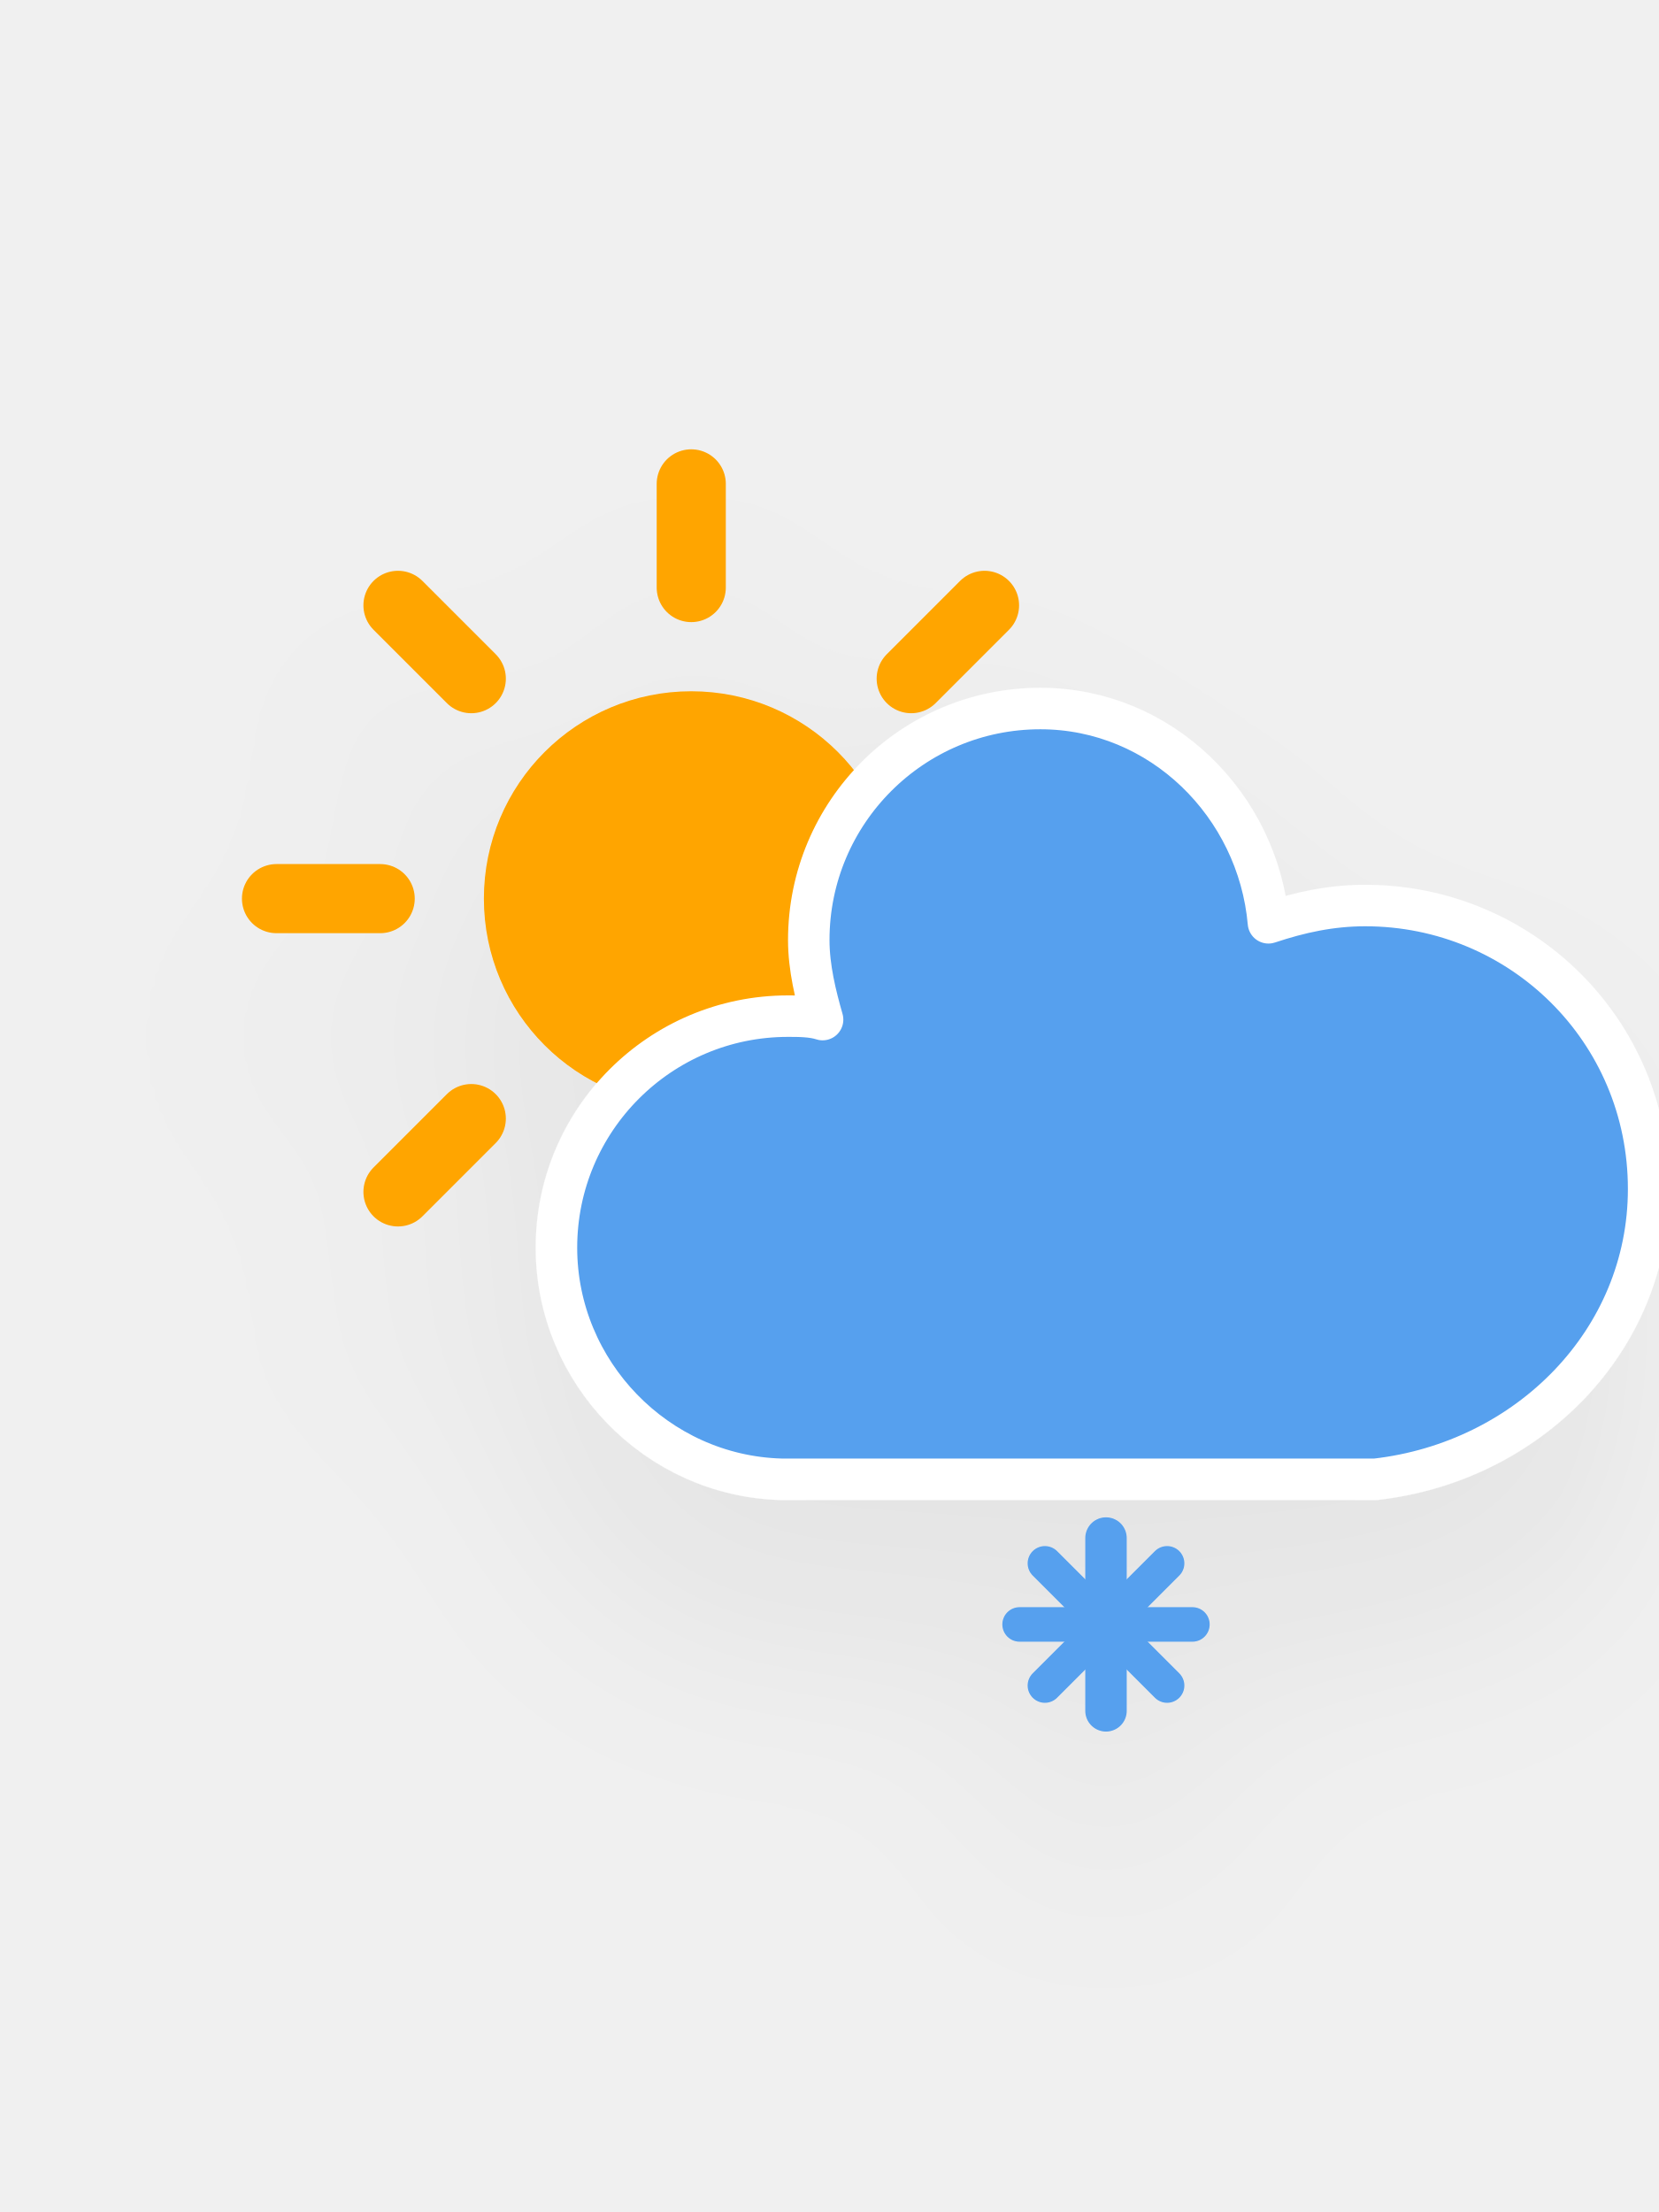
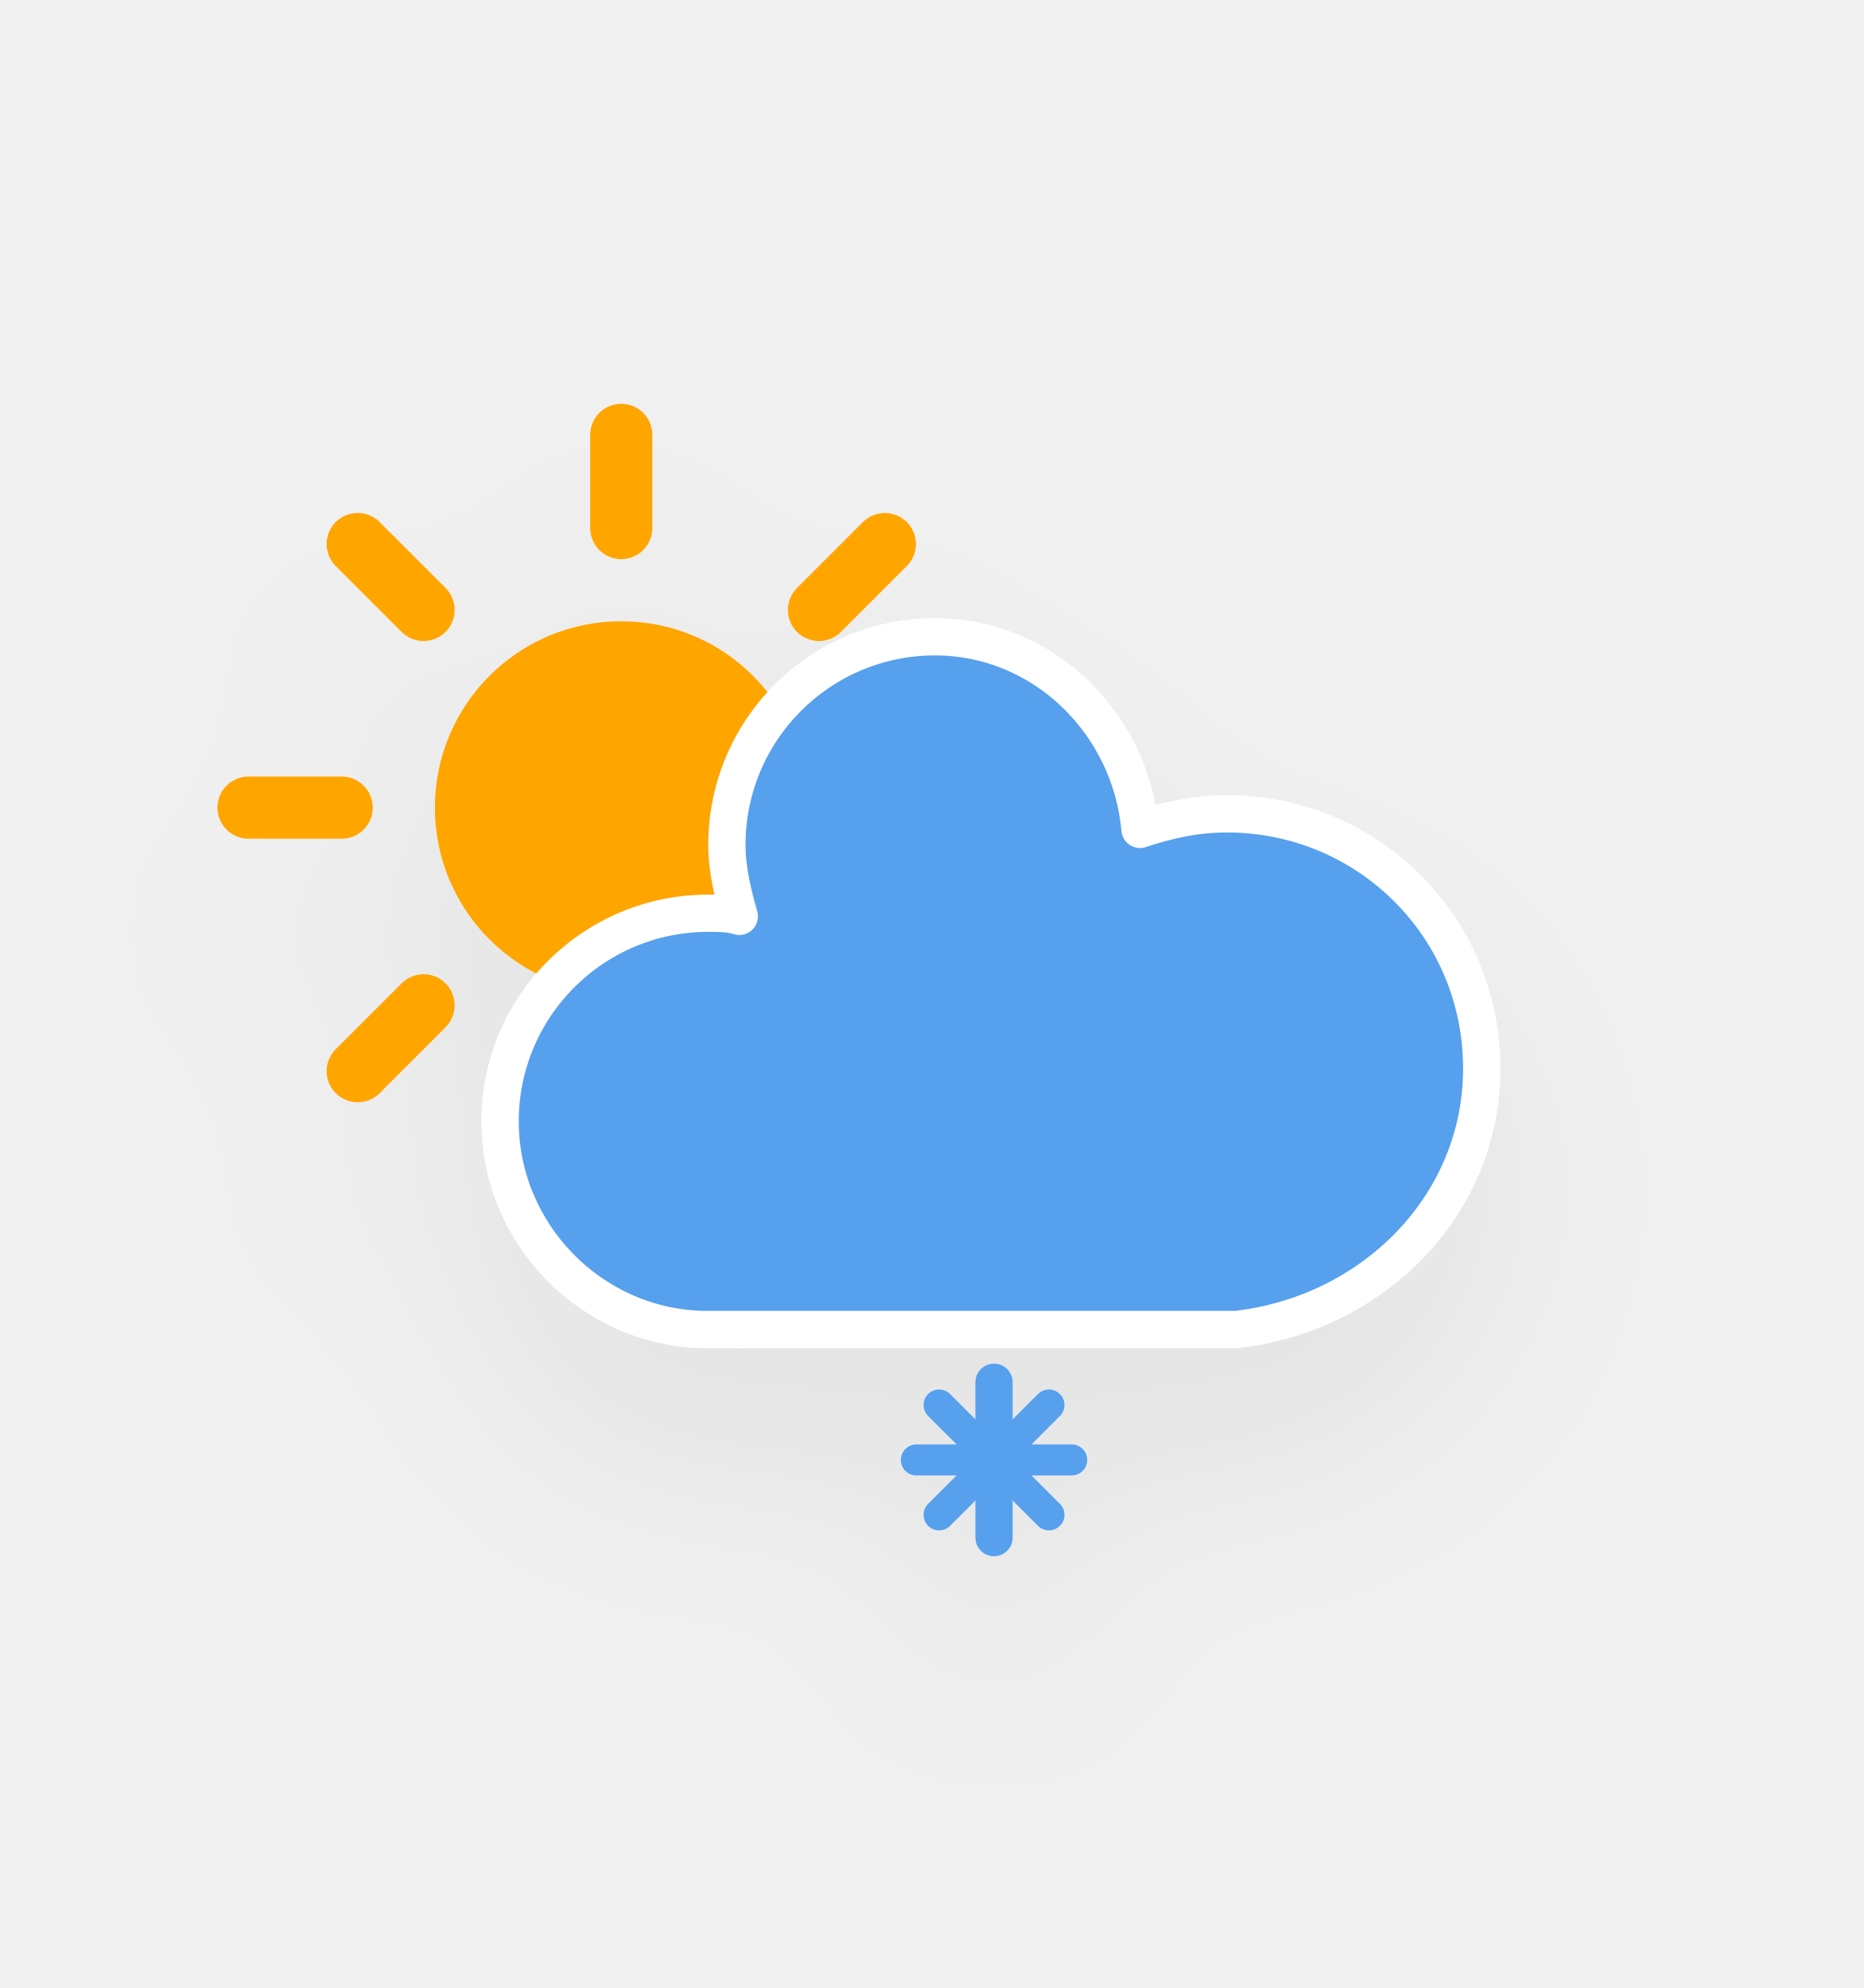
- <svg xmlns="http://www.w3.org/2000/svg" version="1.1" viewBox="0 0 48 64">
+ <svg xmlns="http://www.w3.org/2000/svg" version="1.1" viewBox="0 0 60 64">
  <defs>
    <filter id="blur" width="200%" height="200%">
      <feGaussianBlur in="SourceAlpha" stdDeviation="3" />
      <feOffset dx="0" dy="4" result="offsetblur" />
      <feComponentTransfer>
        <feFuncA type="linear" slope="0.05" />
      </feComponentTransfer>
      <feMerge>
        <feMergeNode />
        <feMergeNode in="SourceGraphic" />
      </feMerge>
    </filter>
    <style type="text/css">
/*
** CLOUDS
*/
@keyframes am-weather-cloud-2 {
  0% {
    -webkit-transform: translate(0px,0px);
       -moz-transform: translate(0px,0px);
        -ms-transform: translate(0px,0px);
            transform: translate(0px,0px);
  }

  50% {
    -webkit-transform: translate(2px,0px);
       -moz-transform: translate(2px,0px);
        -ms-transform: translate(2px,0px);
            transform: translate(2px,0px);
  }

  100% {
    -webkit-transform: translate(0px,0px);
       -moz-transform: translate(0px,0px);
        -ms-transform: translate(0px,0px);
            transform: translate(0px,0px);
  }
}

.am-weather-cloud-2 {
  -webkit-animation-name: am-weather-cloud-2;
     -moz-animation-name: am-weather-cloud-2;
          animation-name: am-weather-cloud-2;
  -webkit-animation-duration: 3s;
     -moz-animation-duration: 3s;
          animation-duration: 3s;
  -webkit-animation-timing-function: linear;
     -moz-animation-timing-function: linear;
          animation-timing-function: linear;
  -webkit-animation-iteration-count: infinite;
     -moz-animation-iteration-count: infinite;
          animation-iteration-count: infinite;
}

/*
** SUN
*/
@keyframes am-weather-sun {
  0% {
    -webkit-transform: rotate(0deg);
       -moz-transform: rotate(0deg);
        -ms-transform: rotate(0deg);
            transform: rotate(0deg);
  }

  100% {
    -webkit-transform: rotate(360deg);
       -moz-transform: rotate(360deg);
        -ms-transform: rotate(360deg);
            transform: rotate(360deg);
  }
}

.am-weather-sun {
  -webkit-animation-name: am-weather-sun;
     -moz-animation-name: am-weather-sun;
      -ms-animation-name: am-weather-sun;
          animation-name: am-weather-sun;
  -webkit-animation-duration: 9s;
     -moz-animation-duration: 9s;
      -ms-animation-duration: 9s;
          animation-duration: 9s;
  -webkit-animation-timing-function: linear;
     -moz-animation-timing-function: linear;
      -ms-animation-timing-function: linear;
          animation-timing-function: linear;
  -webkit-animation-iteration-count: infinite;
     -moz-animation-iteration-count: infinite;
      -ms-animation-iteration-count: infinite;
          animation-iteration-count: infinite;
}

@keyframes am-weather-sun-shiny {
  0% {
    stroke-dasharray: 3px 10px;
    stroke-dashoffset: 0px;
  }

  50% {
    stroke-dasharray: 0.1px 10px;
    stroke-dashoffset: -1px;
  }

  100% {
    stroke-dasharray: 3px 10px;
    stroke-dashoffset: 0px;
  }
}

.am-weather-sun-shiny line {
  -webkit-animation-name: am-weather-sun-shiny;
     -moz-animation-name: am-weather-sun-shiny;
      -ms-animation-name: am-weather-sun-shiny;
          animation-name: am-weather-sun-shiny;
  -webkit-animation-duration: 2s;
     -moz-animation-duration: 2s;
      -ms-animation-duration: 2s;
          animation-duration: 2s;
  -webkit-animation-timing-function: linear;
     -moz-animation-timing-function: linear;
      -ms-animation-timing-function: linear;
          animation-timing-function: linear;
  -webkit-animation-iteration-count: infinite;
     -moz-animation-iteration-count: infinite;
      -ms-animation-iteration-count: infinite;
          animation-iteration-count: infinite;
}

/*
** SNOW
*/
@keyframes am-weather-snow {
  0% {
    -webkit-transform: translateX(0) translateY(0);
       -moz-transform: translateX(0) translateY(0);
        -ms-transform: translateX(0) translateY(0);
            transform: translateX(0) translateY(0);
  }

  33.33% {
    -webkit-transform: translateX(-1.2px) translateY(2px);
       -moz-transform: translateX(-1.2px) translateY(2px);
        -ms-transform: translateX(-1.2px) translateY(2px);
            transform: translateX(-1.2px) translateY(2px);
  }

  66.66% {
    -webkit-transform: translateX(1.4px) translateY(4px);
       -moz-transform: translateX(1.4px) translateY(4px);
        -ms-transform: translateX(1.4px) translateY(4px);
            transform: translateX(1.4px) translateY(4px);
    opacity: 1;
  }

  100% {
    -webkit-transform: translateX(-1.6px) translateY(6px);
       -moz-transform: translateX(-1.6px) translateY(6px);
        -ms-transform: translateX(-1.6px) translateY(6px);
            transform: translateX(-1.6px) translateY(6px);
    opacity: 0;
  }
}

.am-weather-snow-1 {
  -webkit-animation-name: am-weather-snow;
     -moz-animation-name: am-weather-snow;
      -ms-animation-name: am-weather-snow;
          animation-name: am-weather-snow;
  -webkit-animation-duration: 2s;
     -moz-animation-duration: 2s;
      -ms-animation-duration: 2s;
          animation-duration: 2s;
  -webkit-animation-timing-function: linear;
     -moz-animation-timing-function: linear;
      -ms-animation-timing-function: linear;
          animation-timing-function: linear;
  -webkit-animation-iteration-count: infinite;
     -moz-animation-iteration-count: infinite;
      -ms-animation-iteration-count: infinite;
          animation-iteration-count: infinite;
}
        </style>
  </defs>
  <g filter="url(#blur)" id="snowy-2">
    <g transform="translate(20,10)">
      <g transform="translate(0,16)">
        <g class="am-weather-sun">
          <g>
            <line fill="none" stroke="orange" stroke-linecap="round" stroke-width="2" transform="translate(0,9)" x1="0" x2="0" y1="0" y2="3" />
          </g>
          <g transform="rotate(45)">
            <line fill="none" stroke="orange" stroke-linecap="round" stroke-width="2" transform="translate(0,9)" x1="0" x2="0" y1="0" y2="3" />
          </g>
          <g transform="rotate(90)">
            <line fill="none" stroke="orange" stroke-linecap="round" stroke-width="2" transform="translate(0,9)" x1="0" x2="0" y1="0" y2="3" />
          </g>
          <g transform="rotate(135)">
            <line fill="none" stroke="orange" stroke-linecap="round" stroke-width="2" transform="translate(0,9)" x1="0" x2="0" y1="0" y2="3" />
          </g>
          <g transform="rotate(180)">
            <line fill="none" stroke="orange" stroke-linecap="round" stroke-width="2" transform="translate(0,9)" x1="0" x2="0" y1="0" y2="3" />
          </g>
          <g transform="rotate(225)">
            <line fill="none" stroke="orange" stroke-linecap="round" stroke-width="2" transform="translate(0,9)" x1="0" x2="0" y1="0" y2="3" />
          </g>
          <g transform="rotate(270)">
            <line fill="none" stroke="orange" stroke-linecap="round" stroke-width="2" transform="translate(0,9)" x1="0" x2="0" y1="0" y2="3" />
          </g>
          <g transform="rotate(315)">
            <line fill="none" stroke="orange" stroke-linecap="round" stroke-width="2" transform="translate(0,9)" x1="0" x2="0" y1="0" y2="3" />
          </g>
        </g>
        <circle cx="0" cy="0" fill="orange" r="5" stroke="orange" stroke-width="2" />
      </g>
      <g class="am-weather-cloud-2">
        <path d="M47.7,35.4c0-4.6-3.7-8.2-8.2-8.2c-1,0-1.9,0.2-2.8,0.5c-0.3-3.4-3.1-6.2-6.6-6.2c-3.7,0-6.7,3-6.7,6.7c0,0.8,0.2,1.6,0.4,2.3    c-0.3-0.1-0.7-0.1-1-0.1c-3.7,0-6.7,3-6.7,6.7c0,3.6,2.9,6.6,6.5,6.7l17.2,0C44.2,43.3,47.7,39.8,47.7,35.4z" fill="#57A0EE" stroke="white" stroke-linejoin="round" stroke-width="1.2" transform="translate(-20,-11)" />
      </g>
    </g>
    <g class="am-weather-snow-1">
      <g transform="translate(32,38)">
        <line fill="none" stroke="#57A0EE" stroke-linecap="round" stroke-width="1.2" transform="translate(0,9), rotate(0)" x1="0" x2="0" y1="-2.5" y2="2.5" />
        <line fill="none" stroke="#57A0EE" stroke-linecap="round" stroke-width="1" transform="translate(0,9), rotate(45)" x1="0" x2="0" y1="-2.5" y2="2.5" />
        <line fill="none" stroke="#57A0EE" stroke-linecap="round" stroke-width="1" transform="translate(0,9), rotate(90)" x1="0" x2="0" y1="-2.5" y2="2.5" />
        <line fill="none" stroke="#57A0EE" stroke-linecap="round" stroke-width="1" transform="translate(0,9), rotate(135)" x1="0" x2="0" y1="-2.5" y2="2.5" />
      </g>
    </g>
  </g>
</svg>
